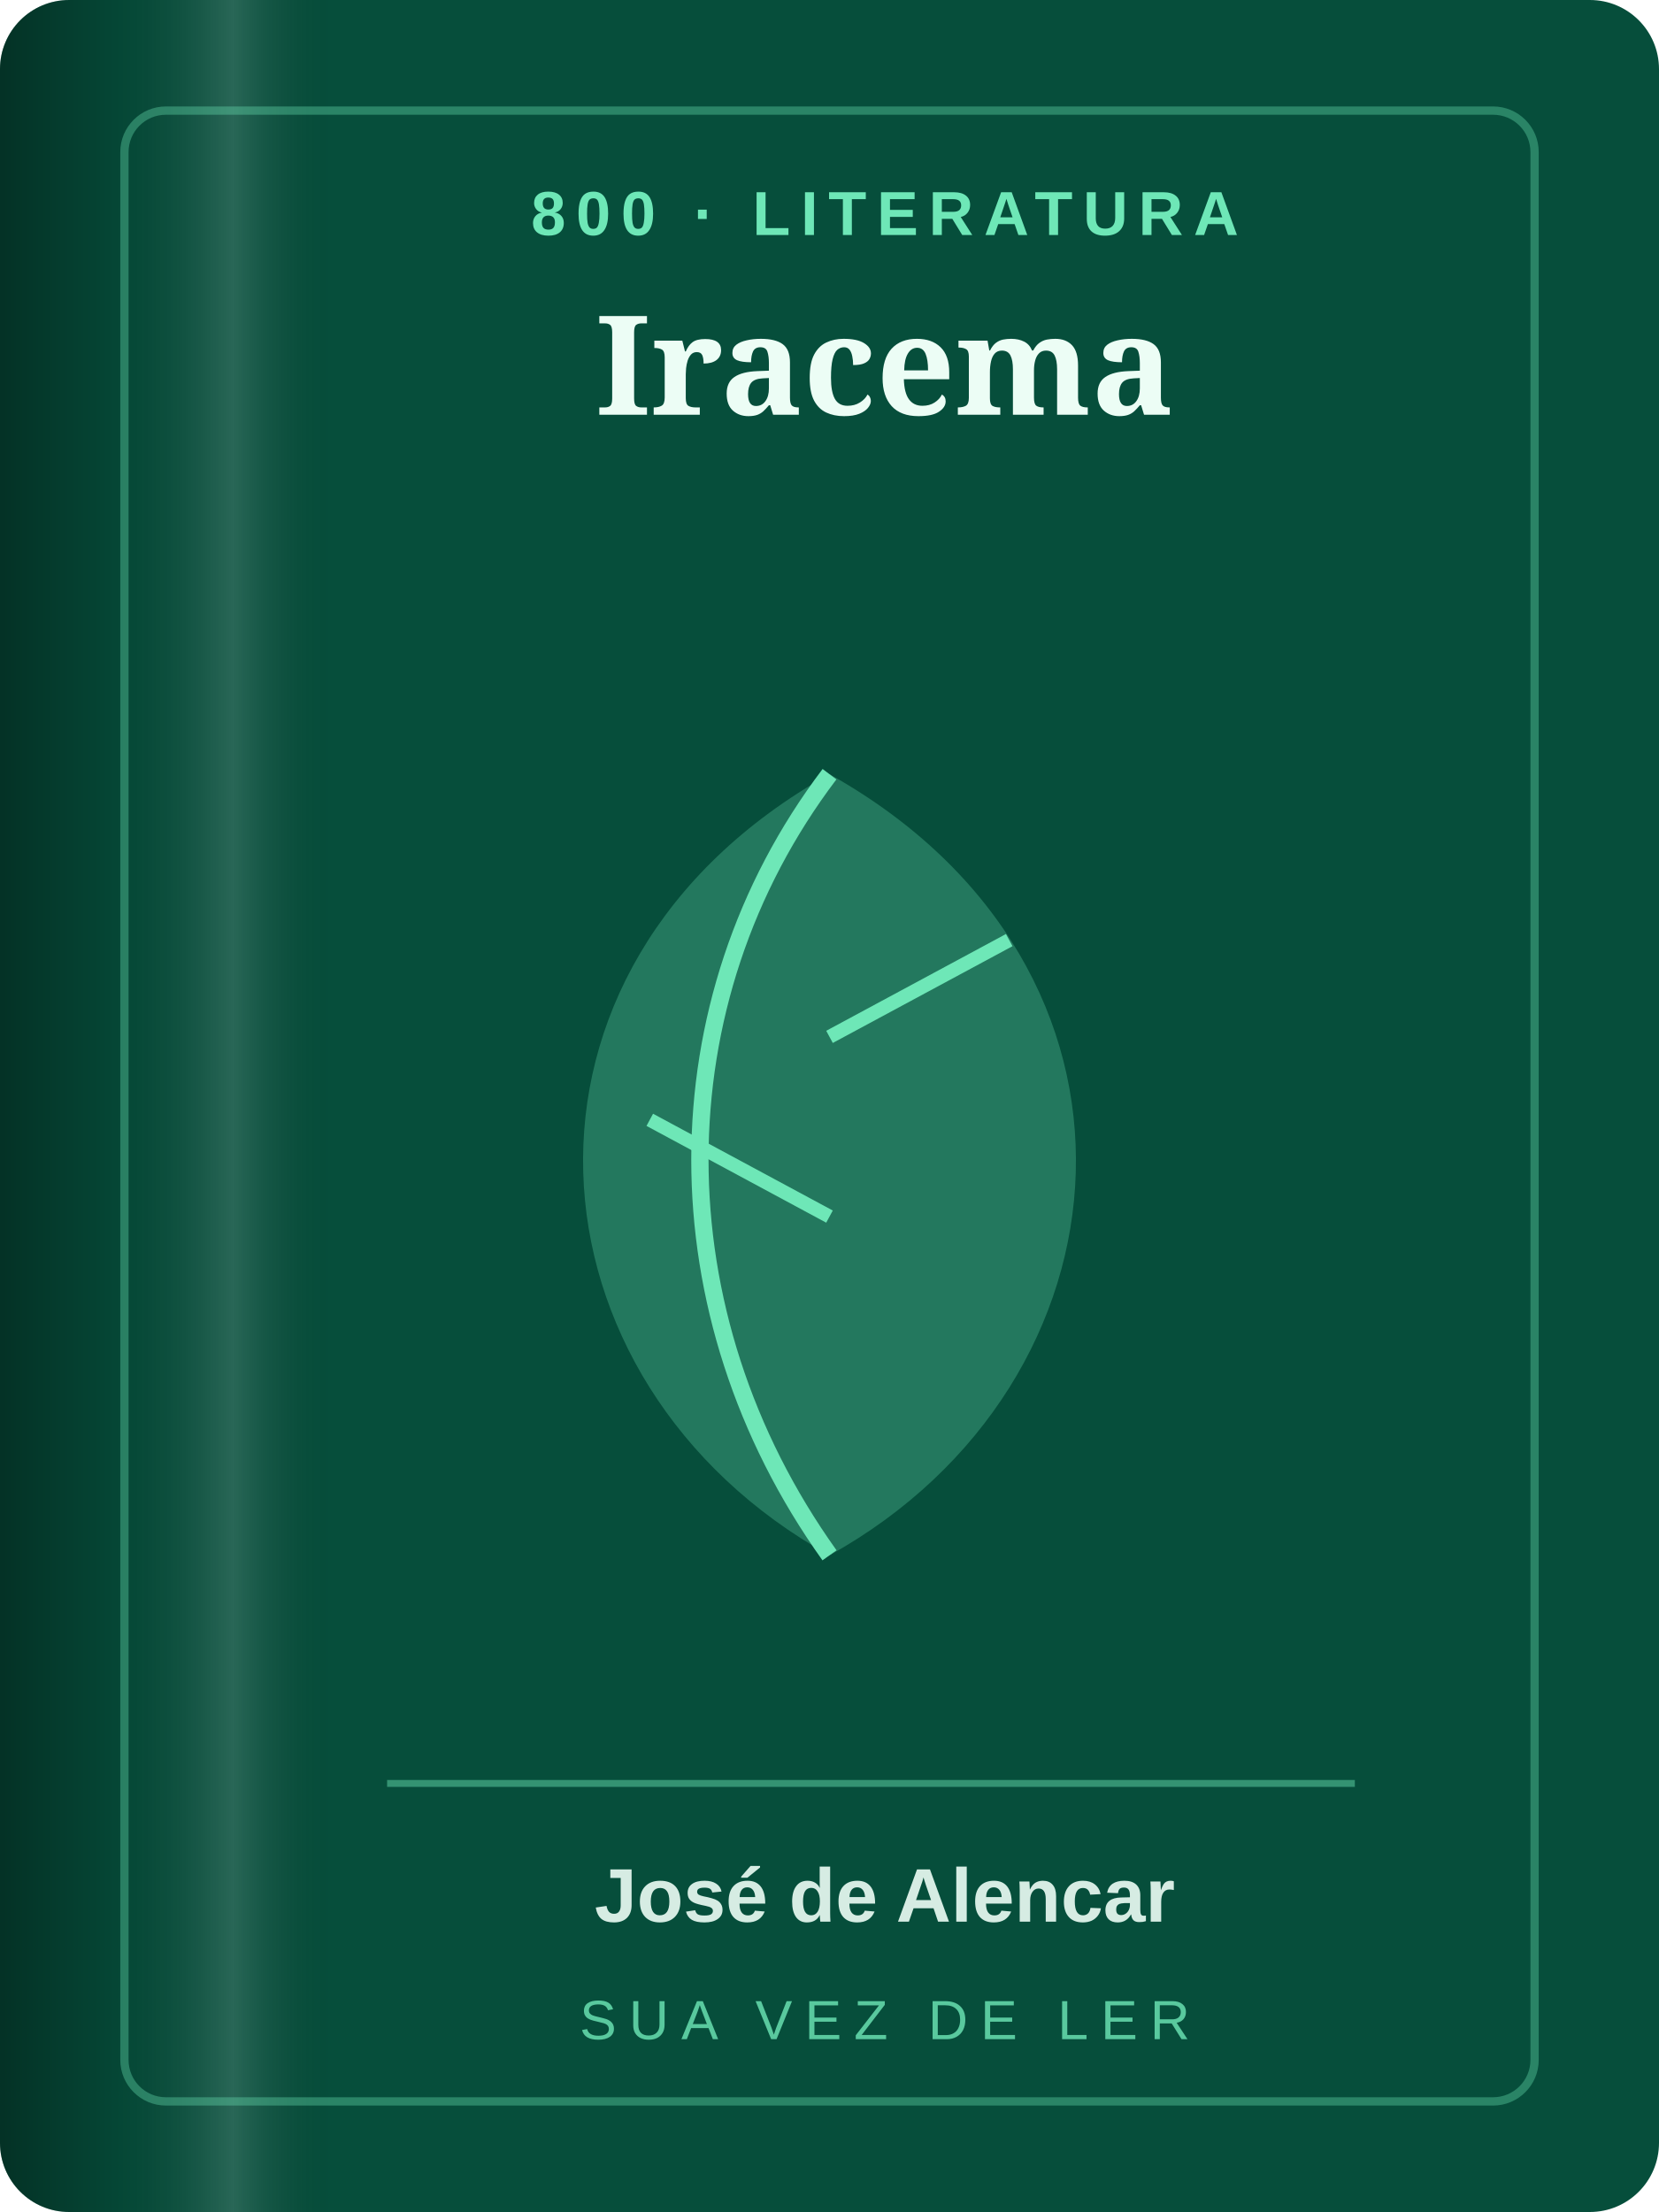
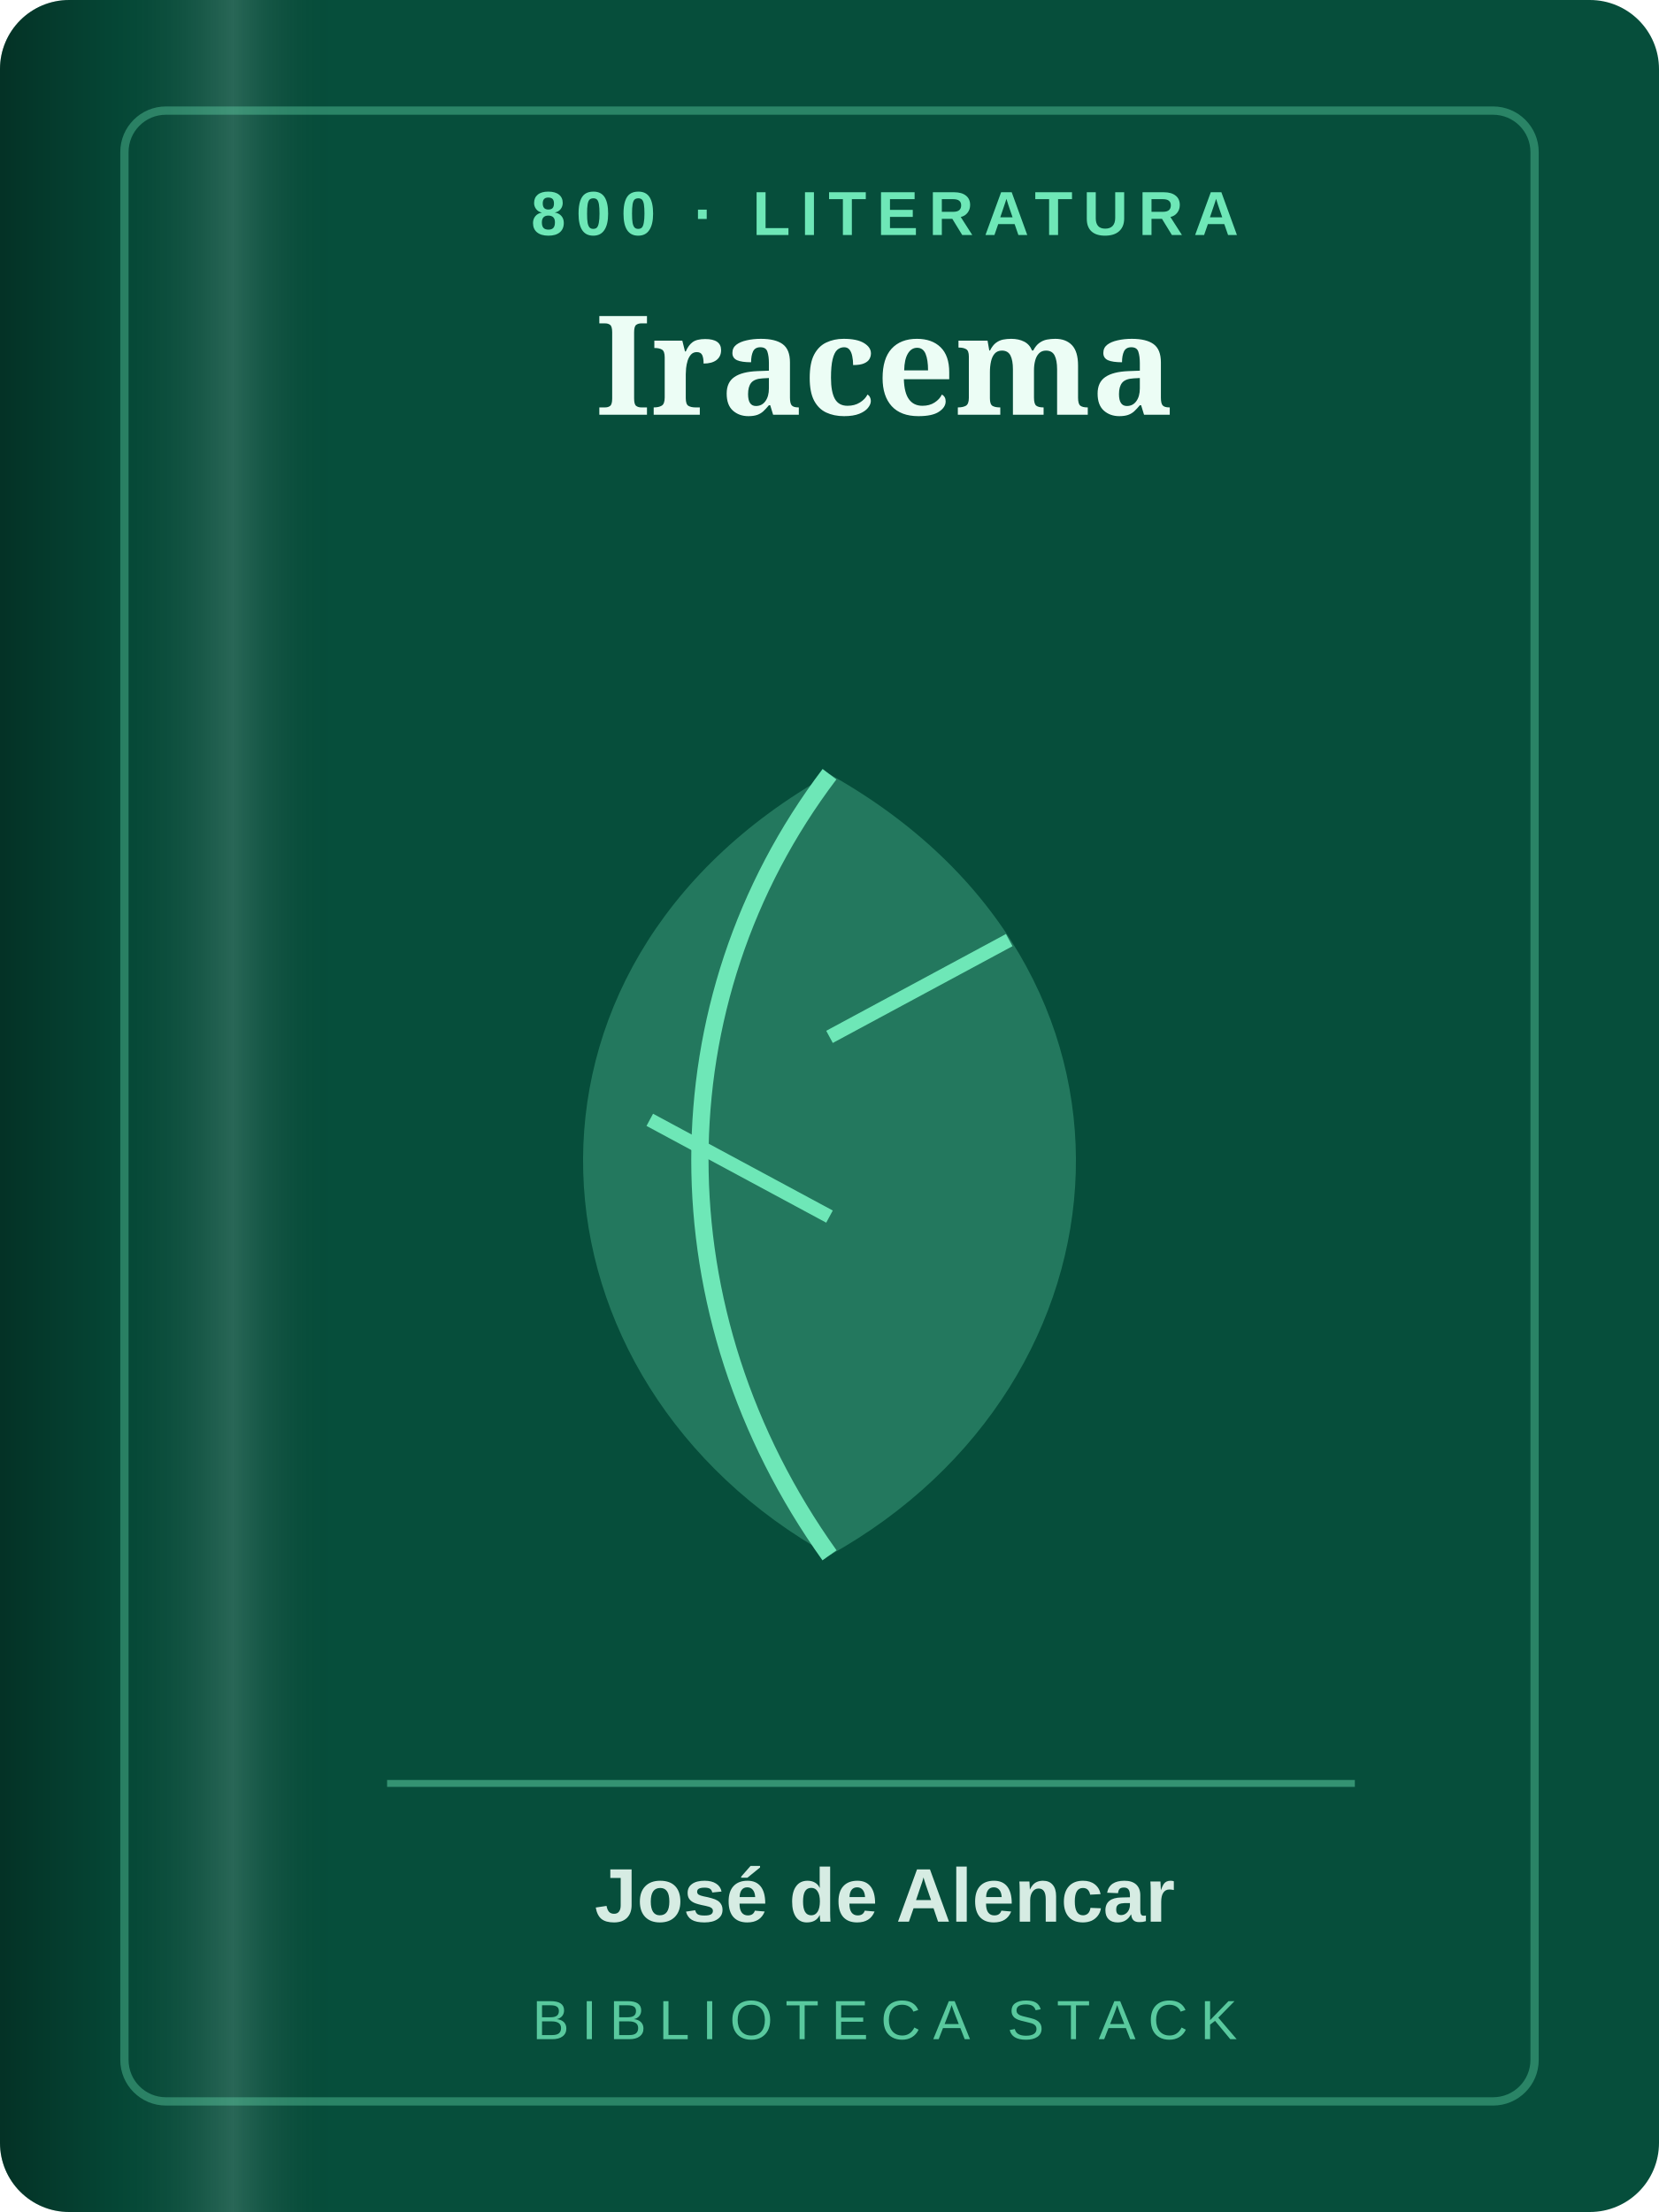
<svg xmlns="http://www.w3.org/2000/svg" viewBox="0 0 240 320" width="240" height="320">
  <defs>
    <linearGradient id="spine6" x1="0" y1="0" x2="1" y2="0">
      <stop offset="0%" stop-color="#000000" stop-opacity="0.36" />
      <stop offset="8%" stop-color="#000000" stop-opacity="0.06" />
      <stop offset="14%" stop-color="#FFFFFF" stop-opacity="0.14" />
      <stop offset="20%" stop-color="#000000" stop-opacity="0" />
    </linearGradient>
  </defs>
  <rect width="240" height="320" rx="10" fill="#064E3B" />
  <rect width="240" height="320" rx="10" fill="url(#spine6)" />
  <rect x="18" y="16" width="204" height="288" rx="6" fill="none" stroke="#6EE7B7" stroke-opacity="0.35" stroke-width="1.2" />
  <text x="128" y="34" text-anchor="middle" font-family="Arial, sans-serif" font-size="9" font-weight="700" letter-spacing="1.5" fill="#6EE7B7">800 · LITERATURA</text>
  <text x="128" y="60" text-anchor="middle" font-family="Georgia, serif" font-weight="700" font-size="20" fill="#ECFDF5">Iracema</text>
  <path d="M120 225 C75 200 70 140 120 112 C170 140 165 200 120 225 Z" fill="#6EE7B7" opacity="0.28" />
  <path d="M120 225 C95 190 95 145 120 112" fill="none" stroke="#6EE7B7" stroke-width="2.5" />
  <line x1="120" y1="150" x2="146" y2="136" stroke="#6EE7B7" stroke-width="2" />
  <line x1="120" y1="176" x2="94" y2="162" stroke="#6EE7B7" stroke-width="2" />
  <line x1="56" y1="258" x2="196" y2="258" stroke="#6EE7B7" stroke-opacity="0.45" stroke-width="1" />
  <text x="128" y="278" text-anchor="middle" font-family="Arial, sans-serif" font-size="11" font-weight="600" fill="#ECFDF5" opacity="0.9">José de Alencar</text>
-   <text x="128" y="295" text-anchor="middle" font-family="Arial, sans-serif" font-size="8" letter-spacing="1.8" fill="#6EE7B7" opacity="0.8">SUA VEZ DE LER</text>
+   <text x="128" y="295" text-anchor="middle" font-family="Arial, sans-serif" font-size="8" letter-spacing="1.8" fill="#6EE7B7" opacity="0.8">BIBLIOTECA STACK</text>
</svg>
